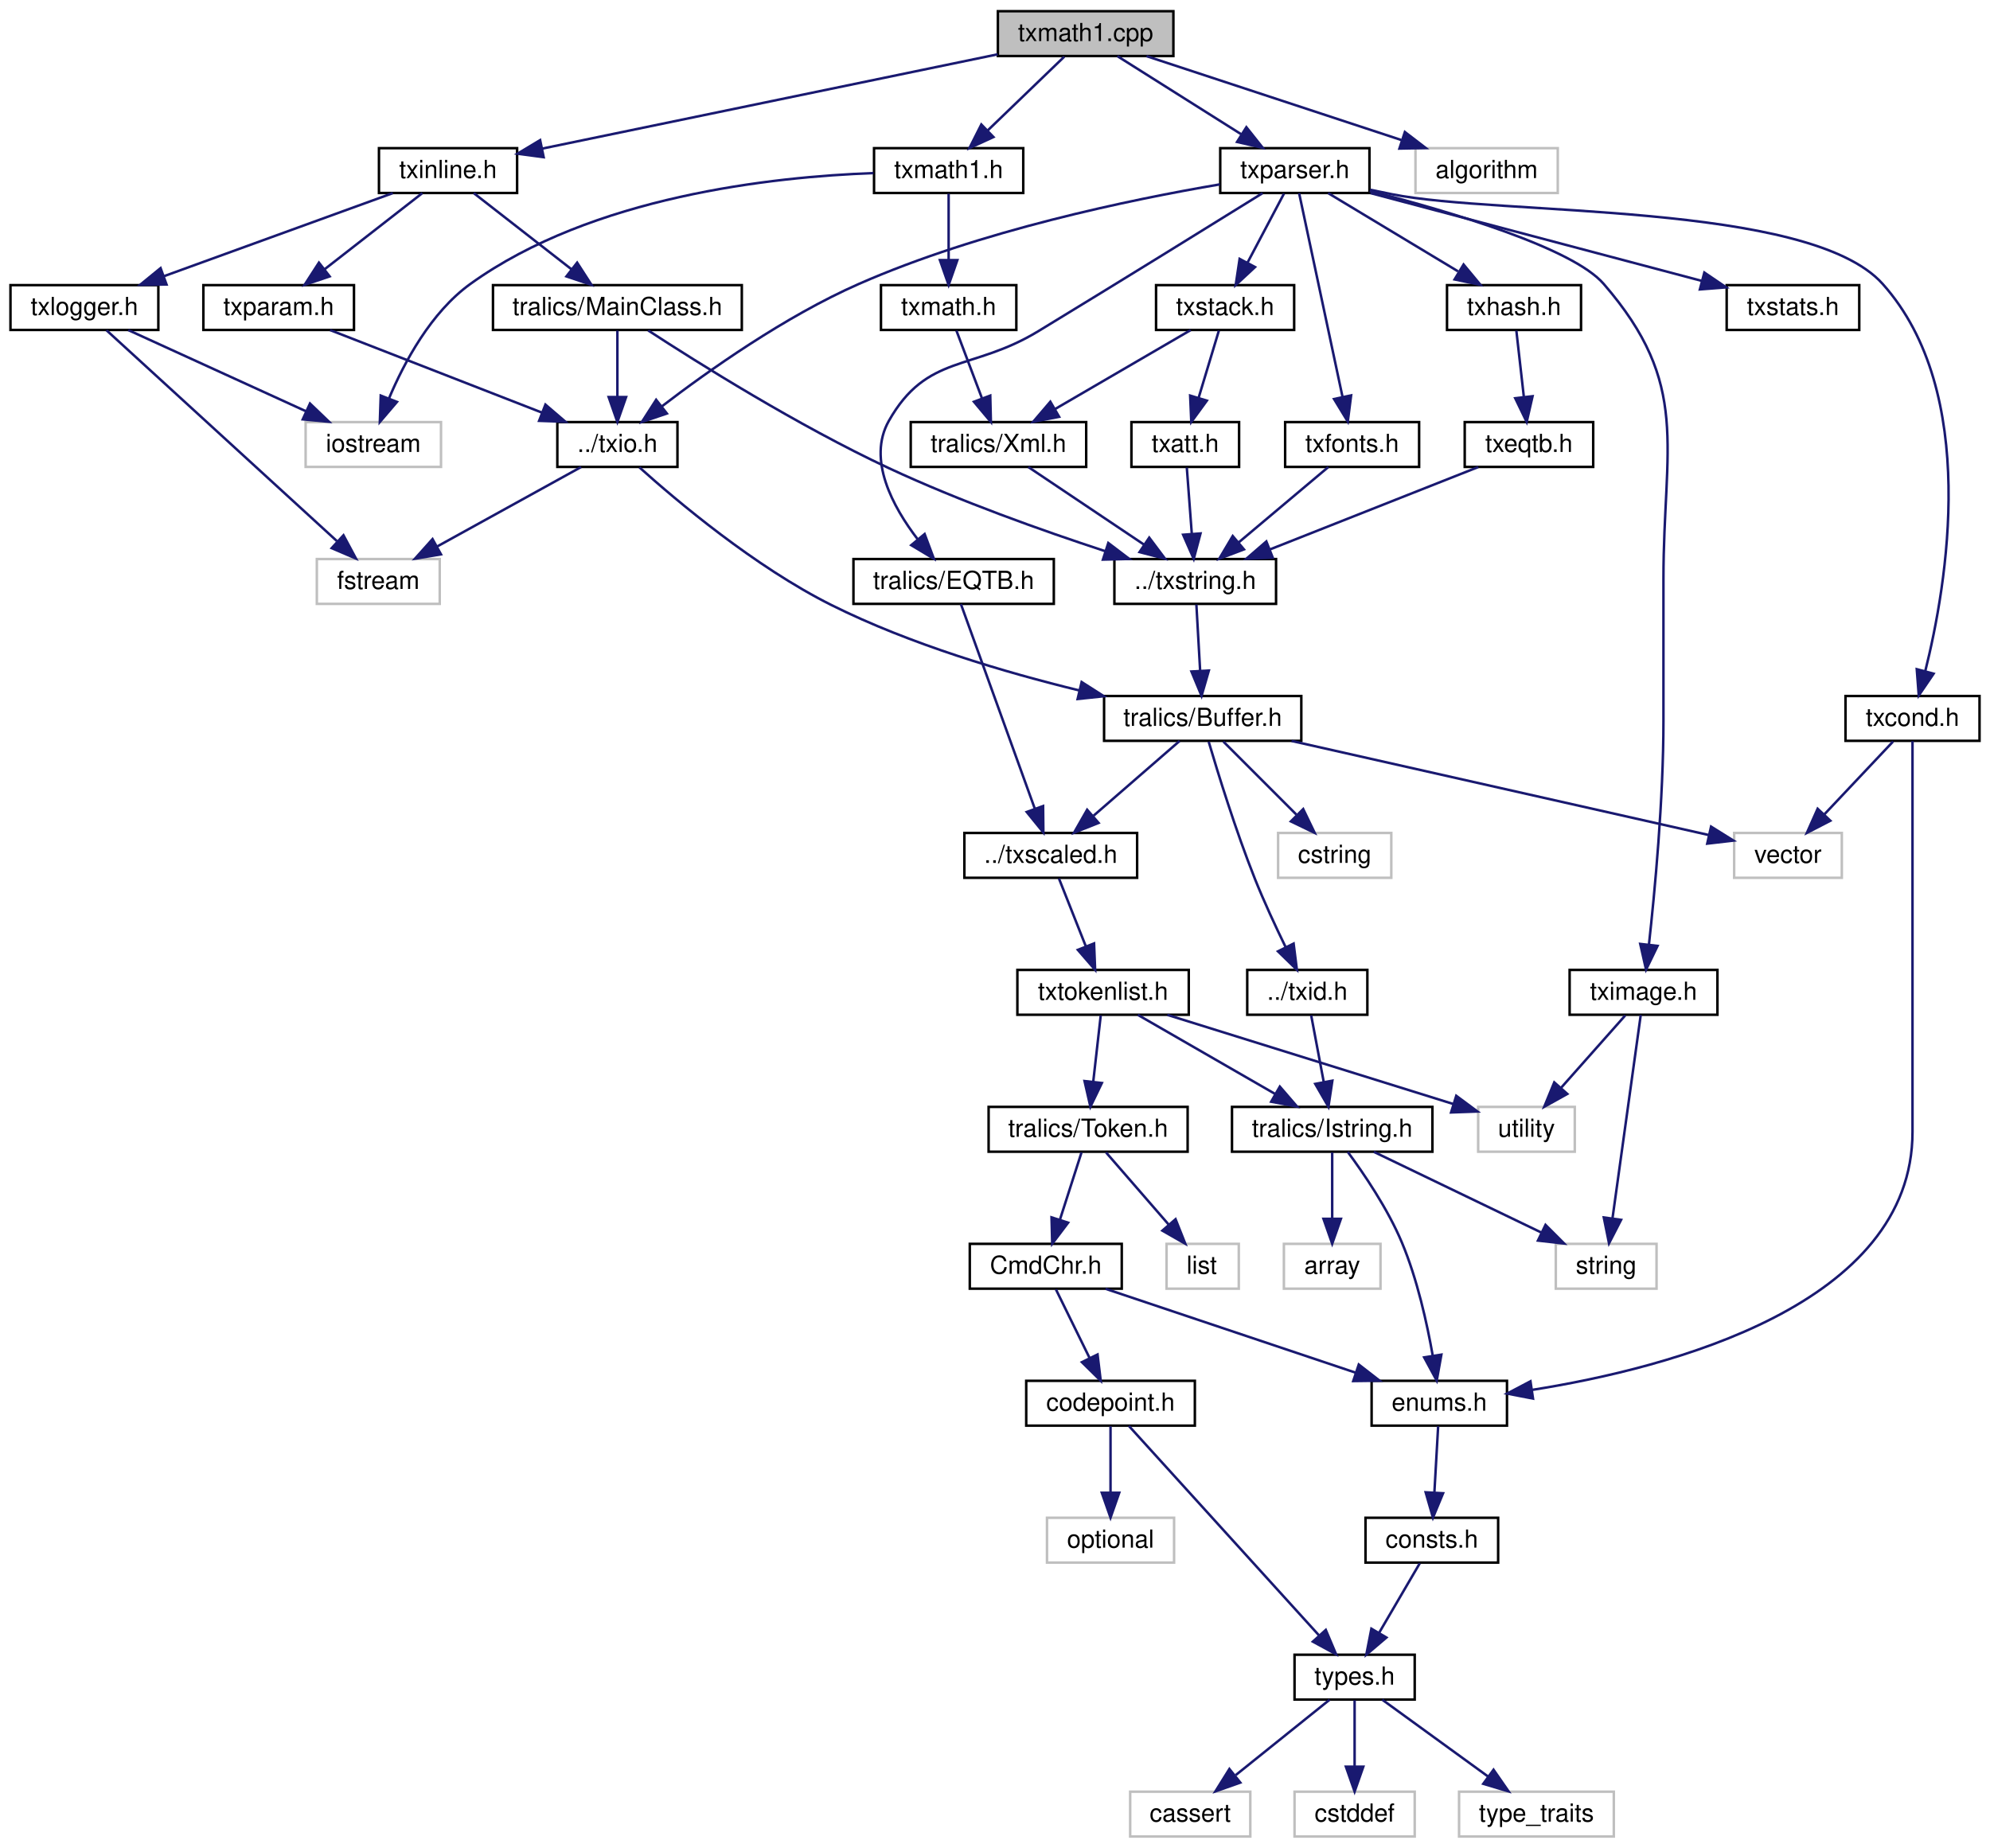
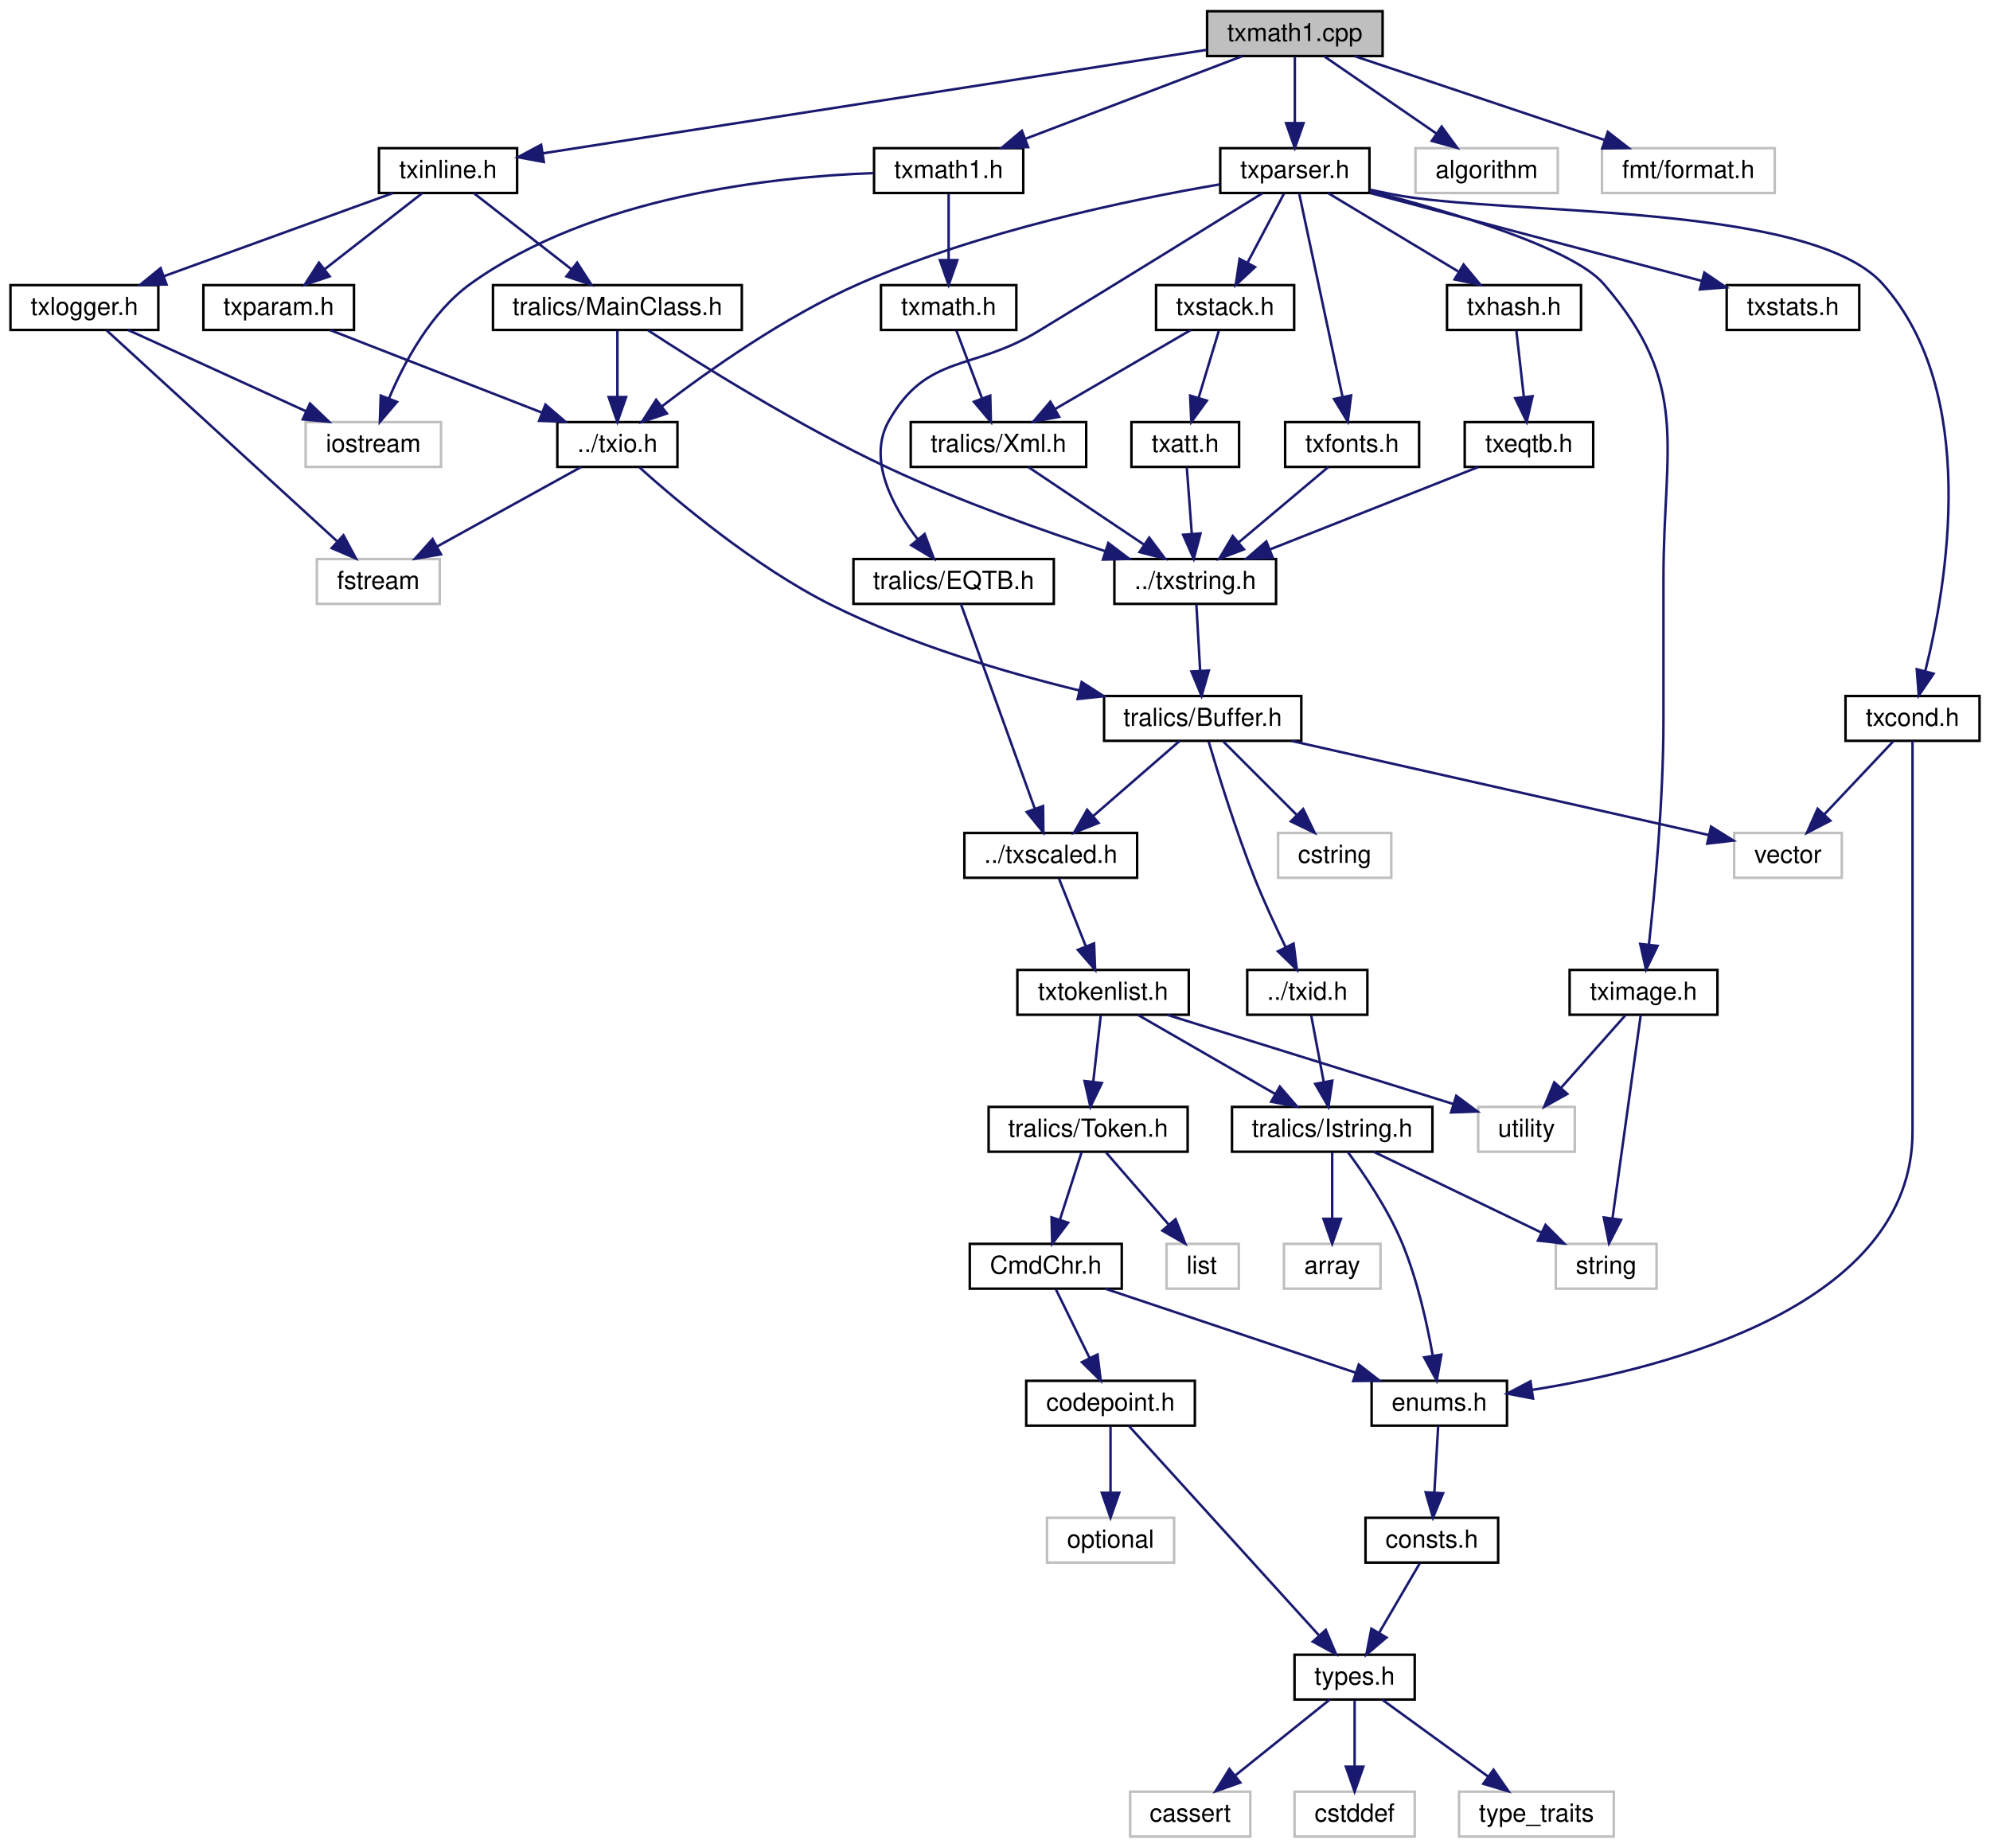
<svg xmlns="http://www.w3.org/2000/svg" xmlns:xlink="http://www.w3.org/1999/xlink" width="799pt" height="742pt" viewBox="0.00 0.00 798.59 742.00">
  <g id="graph0" class="graph" transform="scale(1 1) rotate(0) translate(4 738)">
    <g id="node1" class="node">
      <g id="a_node1">
        <a xlink:title=" ">
-           <polygon fill="#bfbfbf" stroke="black" points="396.45,-715.5 396.45,-733.5 466.92,-733.5 466.92,-715.5 396.45,-715.5" />
-           <text text-anchor="middle" x="431.68" y="-721.5" font-family="Helvetica,sans-Serif" font-size="10.00">txmath1.cpp</text>
+           <polygon fill="#bfbfbf" stroke="black" points="480.45,-715.5 480.45,-733.5 550.92,-733.5 550.92,-715.5 480.45,-715.5" />
+           <text text-anchor="middle" x="515.68" y="-721.5" font-family="Helvetica,sans-Serif" font-size="10.00">txmath1.cpp</text>
        </a>
      </g>
    </g>
    <g id="node2" class="node">
      <g id="a_node2">
        <a xlink:href="../../db/dd3/txmath1_8h.html" target="_top" xlink:title=" ">
          <polygon fill="none" stroke="black" points="346.73,-660.5 346.73,-678.5 406.64,-678.5 406.64,-660.5 346.73,-660.5" />
          <text text-anchor="middle" x="376.68" y="-666.5" font-family="Helvetica,sans-Serif" font-size="10.00">txmath1.h</text>
        </a>
      </g>
    </g>
    <g id="edge1" class="edge">
-       <path fill="none" stroke="midnightblue" d="M423.09,-715.22C414.89,-707.32 402.34,-695.22 392.36,-685.61" />
-       <polygon fill="midnightblue" stroke="midnightblue" points="394.67,-682.97 385.04,-678.55 389.81,-688.01 394.67,-682.97" />
+       <path fill="none" stroke="midnightblue" d="M494.57,-715.45C471.41,-706.62 434,-692.35 407.55,-682.27" />
+       <polygon fill="midnightblue" stroke="midnightblue" points="408.59,-678.92 397.99,-678.63 406.09,-685.46 408.59,-678.92" />
    </g>
    <g id="node28" class="node">
      <g id="a_node28">
        <a xlink:href="../../d7/d79/txinline_8h.html" target="_top" xlink:title=" ">
          <polygon fill="none" stroke="black" points="147.95,-660.5 147.95,-678.5 203.42,-678.5 203.42,-660.5 147.95,-660.5" />
          <text text-anchor="middle" x="175.68" y="-666.5" font-family="Helvetica,sans-Serif" font-size="10.00">txinline.h</text>
        </a>
      </g>
    </g>
    <g id="edge30" class="edge">
-       <path fill="none" stroke="midnightblue" d="M396.36,-716.19C348.34,-706.24 262.81,-688.54 213.52,-678.33" />
-       <polygon fill="midnightblue" stroke="midnightblue" points="214.08,-674.88 203.58,-676.28 212.66,-681.73 214.08,-674.88" />
+       <path fill="none" stroke="midnightblue" d="M480.26,-717.98C415.84,-707.94 280.07,-686.77 213.75,-676.43" />
+       <polygon fill="midnightblue" stroke="midnightblue" points="214.15,-672.95 203.73,-674.87 213.07,-679.87 214.15,-672.95" />
    </g>
    <g id="node34" class="node">
      <g id="a_node34">
        <a xlink:href="../../d2/d1b/txparser_8h.html" target="_top" xlink:title=" ">
          <polygon fill="none" stroke="black" points="485.73,-660.5 485.73,-678.5 545.64,-678.5 545.64,-660.5 485.73,-660.5" />
          <text text-anchor="middle" x="515.68" y="-666.5" font-family="Helvetica,sans-Serif" font-size="10.00">txparser.h</text>
        </a>
      </g>
    </g>
    <g id="edge41" class="edge">
-       <path fill="none" stroke="midnightblue" d="M444.44,-715.45C457.64,-707.12 478.49,-693.97 494.23,-684.04" />
-       <polygon fill="midnightblue" stroke="midnightblue" points="496.22,-686.92 502.81,-678.63 492.48,-681 496.22,-686.92" />
+       <path fill="none" stroke="midnightblue" d="M515.68,-715.22C515.68,-708.18 515.68,-697.81 515.68,-688.83" />
+       <polygon fill="midnightblue" stroke="midnightblue" points="519.18,-688.55 515.68,-678.55 512.18,-688.55 519.18,-688.55" />
    </g>
    <g id="node44" class="node">
      <g id="a_node44">
        <a xlink:title=" ">
          <polygon fill="none" stroke="#bfbfbf" points="564.12,-660.5 564.12,-678.5 621.25,-678.5 621.25,-660.5 564.12,-660.5" />
          <text text-anchor="middle" x="592.68" y="-666.5" font-family="Helvetica,sans-Serif" font-size="10.00">algorithm</text>
        </a>
      </g>
    </g>
    <g id="edge61" class="edge">
-       <path fill="none" stroke="midnightblue" d="M456.14,-715.45C483.4,-706.47 527.7,-691.89 558.42,-681.78" />
-       <polygon fill="midnightblue" stroke="midnightblue" points="559.86,-684.99 568.27,-678.54 557.67,-678.34 559.86,-684.99" />
+       <path fill="none" stroke="midnightblue" d="M527.38,-715.45C539.36,-707.2 558.23,-694.22 572.61,-684.32" />
+       <polygon fill="midnightblue" stroke="midnightblue" points="574.63,-687.18 580.88,-678.63 570.66,-681.41 574.63,-687.18" />
+     </g>
+     <g id="node45" class="node">
+       <g id="a_node45">
+         <a xlink:title=" ">
+           <polygon fill="none" stroke="#bfbfbf" points="639.01,-660.5 639.01,-678.5 708.36,-678.5 708.36,-660.5 639.01,-660.5" />
+           <text text-anchor="middle" x="673.68" y="-666.5" font-family="Helvetica,sans-Serif" font-size="10.00">fmt/format.h</text>
+         </a>
+       </g>
+     </g>
+     <g id="edge62" class="edge">
+       <path fill="none" stroke="midnightblue" d="M539.68,-715.45C566.44,-706.47 609.91,-691.89 640.05,-681.78" />
+       <polygon fill="midnightblue" stroke="midnightblue" points="641.35,-685.04 649.72,-678.54 639.13,-678.4 641.35,-685.04" />
    </g>
    <g id="node3" class="node">
      <g id="a_node3">
        <a xlink:href="../../df/d79/txmath_8h.html" target="_top" xlink:title=" ">
          <polygon fill="none" stroke="black" points="349.51,-605.5 349.51,-623.5 403.86,-623.5 403.86,-605.5 349.51,-605.5" />
          <text text-anchor="middle" x="376.68" y="-611.5" font-family="Helvetica,sans-Serif" font-size="10.00">txmath.h</text>
        </a>
      </g>
    </g>
    <g id="edge2" class="edge">
      <path fill="none" stroke="midnightblue" d="M376.68,-660.22C376.68,-653.18 376.68,-642.81 376.68,-633.83" />
      <polygon fill="midnightblue" stroke="midnightblue" points="380.18,-633.55 376.68,-623.55 373.18,-633.55 380.18,-633.55" />
    </g>
    <g id="node27" class="node">
      <g id="a_node27">
        <a xlink:title=" ">
          <polygon fill="none" stroke="#bfbfbf" points="118.51,-550.5 118.51,-568.5 172.86,-568.5 172.86,-550.5 118.51,-550.5" />
          <text text-anchor="middle" x="145.68" y="-556.5" font-family="Helvetica,sans-Serif" font-size="10.00">iostream</text>
        </a>
      </g>
    </g>
    <g id="edge29" class="edge">
      <path fill="none" stroke="midnightblue" d="M346.47,-668.49C305.98,-667.02 233.56,-659.18 184.68,-624 168.8,-612.57 158.07,-592.47 151.95,-577.94" />
      <polygon fill="midnightblue" stroke="midnightblue" points="155.18,-576.61 148.3,-568.55 148.66,-579.14 155.18,-576.61" />
    </g>
    <g id="node4" class="node">
      <g id="a_node4">
        <a xlink:href="../../d9/d1c/_xml_8h.html" target="_top" xlink:title=" ">
          <polygon fill="none" stroke="black" points="361.46,-550.5 361.46,-568.5 431.91,-568.5 431.91,-550.5 361.46,-550.5" />
          <text text-anchor="middle" x="396.68" y="-556.5" font-family="Helvetica,sans-Serif" font-size="10.00">tralics/Xml.h</text>
        </a>
      </g>
    </g>
    <g id="edge3" class="edge">
      <path fill="none" stroke="midnightblue" d="M379.81,-605.22C382.56,-597.94 386.64,-587.11 390.11,-577.93" />
      <polygon fill="midnightblue" stroke="midnightblue" points="393.39,-579.14 393.65,-568.55 386.84,-576.67 393.39,-579.14" />
    </g>
    <g id="node5" class="node">
      <g id="a_node5">
        <a xlink:href="../../dc/def/txstring_8h.html" target="_top" xlink:title=" ">
          <polygon fill="none" stroke="black" points="443.23,-495.5 443.23,-513.5 508.14,-513.5 508.14,-495.5 443.23,-495.5" />
          <text text-anchor="middle" x="475.68" y="-501.5" font-family="Helvetica,sans-Serif" font-size="10.00">../txstring.h</text>
        </a>
      </g>
    </g>
    <g id="edge4" class="edge">
      <path fill="none" stroke="midnightblue" d="M408.68,-550.45C420.98,-542.2 440.33,-529.22 455.09,-519.32" />
      <polygon fill="midnightblue" stroke="midnightblue" points="457.22,-522.1 463.57,-513.63 453.32,-516.29 457.22,-522.1" />
    </g>
    <g id="node6" class="node">
      <g id="a_node6">
        <a xlink:href="../../d7/d1b/_buffer_8h.html" target="_top" xlink:title=" ">
          <polygon fill="none" stroke="black" points="439.09,-440.5 439.09,-458.5 518.28,-458.5 518.28,-440.5 439.09,-440.5" />
          <text text-anchor="middle" x="478.68" y="-446.5" font-family="Helvetica,sans-Serif" font-size="10.00">tralics/Buffer.h</text>
        </a>
      </g>
    </g>
    <g id="edge5" class="edge">
      <path fill="none" stroke="midnightblue" d="M476.15,-495.22C476.55,-488.18 477.14,-477.81 477.65,-468.83" />
      <polygon fill="midnightblue" stroke="midnightblue" points="481.16,-468.73 478.23,-458.55 474.17,-468.34 481.16,-468.73" />
    </g>
    <g id="node7" class="node">
      <g id="a_node7">
        <a xlink:href="../../d1/d9e/txid_8h.html" target="_top" xlink:title=" ">
          <polygon fill="none" stroke="black" points="496.57,-330.5 496.57,-348.5 544.8,-348.5 544.8,-330.5 496.57,-330.5" />
          <text text-anchor="middle" x="520.68" y="-336.5" font-family="Helvetica,sans-Serif" font-size="10.00">../txid.h</text>
        </a>
      </g>
    </g>
    <g id="edge6" class="edge">
      <path fill="none" stroke="midnightblue" d="M481.09,-440.16C484.7,-427.92 491.93,-404.41 499.68,-385 503.34,-375.85 507.96,-365.92 511.94,-357.76" />
      <polygon fill="midnightblue" stroke="midnightblue" points="515.19,-359.08 516.51,-348.57 508.92,-355.96 515.19,-359.08" />
    </g>
    <g id="node17" class="node">
      <g id="a_node17">
        <a xlink:href="../../d9/d18/txscaled_8h.html" target="_top" xlink:title=" ">
          <polygon fill="none" stroke="black" points="383,-385.5 383,-403.5 452.36,-403.5 452.36,-385.5 383,-385.5" />
          <text text-anchor="middle" x="417.68" y="-391.5" font-family="Helvetica,sans-Serif" font-size="10.00">../txscaled.h</text>
        </a>
      </g>
    </g>
    <g id="edge16" class="edge">
      <path fill="none" stroke="midnightblue" d="M469.42,-440.45C460.28,-432.51 446.1,-420.19 434.89,-410.45" />
      <polygon fill="midnightblue" stroke="midnightblue" points="436.88,-407.54 427.04,-403.63 432.29,-412.83 436.88,-407.54" />
    </g>
    <g id="node25" class="node">
      <g id="a_node25">
        <a xlink:title=" ">
          <polygon fill="none" stroke="#bfbfbf" points="508.96,-385.5 508.96,-403.5 554.41,-403.5 554.41,-385.5 508.96,-385.5" />
          <text text-anchor="middle" x="531.68" y="-391.5" font-family="Helvetica,sans-Serif" font-size="10.00">cstring</text>
        </a>
      </g>
    </g>
    <g id="edge27" class="edge">
      <path fill="none" stroke="midnightblue" d="M486.97,-440.22C494.79,-432.39 506.72,-420.46 516.29,-410.89" />
      <polygon fill="midnightblue" stroke="midnightblue" points="519.04,-413.1 523.64,-403.55 514.09,-408.15 519.04,-413.1" />
    </g>
    <g id="node26" class="node">
      <g id="a_node26">
        <a xlink:title=" ">
          <polygon fill="none" stroke="#bfbfbf" points="692.07,-385.5 692.07,-403.5 735.3,-403.5 735.3,-385.5 692.07,-385.5" />
          <text text-anchor="middle" x="713.68" y="-391.5" font-family="Helvetica,sans-Serif" font-size="10.00">vector</text>
        </a>
      </g>
    </g>
    <g id="edge28" class="edge">
      <path fill="none" stroke="midnightblue" d="M514.38,-440.45C560.02,-430.16 638.37,-412.49 682,-402.65" />
      <polygon fill="midnightblue" stroke="midnightblue" points="682.8,-406.05 691.79,-400.44 681.26,-399.22 682.8,-406.05" />
    </g>
    <g id="node8" class="node">
      <g id="a_node8">
        <a xlink:href="../../d5/daf/_istring_8h.html" target="_top" xlink:title=" ">
          <polygon fill="none" stroke="black" points="490.45,-275.5 490.45,-293.5 570.92,-293.5 570.92,-275.5 490.45,-275.5" />
          <text text-anchor="middle" x="530.68" y="-281.5" font-family="Helvetica,sans-Serif" font-size="10.00">tralics/Istring.h</text>
        </a>
      </g>
    </g>
    <g id="edge7" class="edge">
      <path fill="none" stroke="midnightblue" d="M522.25,-330.22C523.59,-323.1 525.58,-312.58 527.28,-303.53" />
      <polygon fill="midnightblue" stroke="midnightblue" points="530.75,-304.03 529.17,-293.55 523.87,-302.73 530.75,-304.03" />
    </g>
    <g id="node9" class="node">
      <g id="a_node9">
        <a xlink:href="../../d0/d0b/enums_8h.html" target="_top" xlink:title=" ">
          <polygon fill="none" stroke="black" points="546.51,-165.5 546.51,-183.5 600.86,-183.5 600.86,-165.5 546.51,-165.5" />
          <text text-anchor="middle" x="573.68" y="-171.5" font-family="Helvetica,sans-Serif" font-size="10.00">enums.h</text>
        </a>
      </g>
    </g>
    <g id="edge8" class="edge">
      <path fill="none" stroke="midnightblue" d="M536.93,-275.42C543.28,-266.84 552.97,-252.64 558.68,-239 564.85,-224.29 568.77,-206.56 571.05,-193.58" />
      <polygon fill="midnightblue" stroke="midnightblue" points="574.52,-194.01 572.65,-183.58 567.61,-192.91 574.52,-194.01" />
    </g>
    <g id="node15" class="node">
      <g id="a_node15">
        <a xlink:title=" ">
          <polygon fill="none" stroke="#bfbfbf" points="511.29,-220.5 511.29,-238.5 550.08,-238.5 550.08,-220.5 511.29,-220.5" />
          <text text-anchor="middle" x="530.68" y="-226.5" font-family="Helvetica,sans-Serif" font-size="10.00">array</text>
        </a>
      </g>
    </g>
    <g id="edge14" class="edge">
      <path fill="none" stroke="midnightblue" d="M530.68,-275.22C530.68,-268.18 530.68,-257.81 530.68,-248.83" />
      <polygon fill="midnightblue" stroke="midnightblue" points="534.18,-248.55 530.68,-238.55 527.18,-248.55 534.18,-248.55" />
    </g>
    <g id="node16" class="node">
      <g id="a_node16">
        <a xlink:title=" ">
          <polygon fill="none" stroke="#bfbfbf" points="620.46,-220.5 620.46,-238.5 660.91,-238.5 660.91,-220.5 620.46,-220.5" />
          <text text-anchor="middle" x="640.68" y="-226.5" font-family="Helvetica,sans-Serif" font-size="10.00">string</text>
        </a>
      </g>
    </g>
    <g id="edge15" class="edge">
      <path fill="none" stroke="midnightblue" d="M547.39,-275.45C565.24,-266.85 593.77,-253.1 614.58,-243.08" />
      <polygon fill="midnightblue" stroke="midnightblue" points="616.33,-246.12 623.82,-238.63 613.29,-239.81 616.33,-246.12" />
    </g>
    <g id="node10" class="node">
      <g id="a_node10">
        <a xlink:href="../../d8/db5/consts_8h.html" target="_top" xlink:title=" ">
          <polygon fill="none" stroke="black" points="544.06,-110.5 544.06,-128.5 597.31,-128.5 597.31,-110.5 544.06,-110.5" />
          <text text-anchor="middle" x="570.68" y="-116.5" font-family="Helvetica,sans-Serif" font-size="10.00">consts.h</text>
        </a>
      </g>
    </g>
    <g id="edge9" class="edge">
      <path fill="none" stroke="midnightblue" d="M573.22,-165.22C572.82,-158.18 572.23,-147.81 571.72,-138.83" />
      <polygon fill="midnightblue" stroke="midnightblue" points="575.2,-138.34 571.14,-128.55 568.21,-138.73 575.2,-138.34" />
    </g>
    <g id="node11" class="node">
      <g id="a_node11">
        <a xlink:href="../../d9/d49/types_8h.html" target="_top" xlink:title=" ">
          <polygon fill="none" stroke="black" points="515.56,-55.5 515.56,-73.5 563.81,-73.5 563.81,-55.5 515.56,-55.5" />
          <text text-anchor="middle" x="539.68" y="-61.5" font-family="Helvetica,sans-Serif" font-size="10.00">types.h</text>
        </a>
      </g>
    </g>
    <g id="edge10" class="edge">
      <path fill="none" stroke="midnightblue" d="M565.84,-110.22C561.49,-102.79 554.98,-91.65 549.54,-82.34" />
      <polygon fill="midnightblue" stroke="midnightblue" points="552.46,-80.41 544.39,-73.55 546.42,-83.95 552.46,-80.41" />
    </g>
    <g id="node12" class="node">
      <g id="a_node12">
        <a xlink:title=" ">
          <polygon fill="none" stroke="#bfbfbf" points="449.57,-0.5 449.57,-18.5 497.8,-18.5 497.8,-0.5 449.57,-0.5" />
          <text text-anchor="middle" x="473.68" y="-6.5" font-family="Helvetica,sans-Serif" font-size="10.00">cassert</text>
        </a>
      </g>
    </g>
    <g id="edge11" class="edge">
      <path fill="none" stroke="midnightblue" d="M529.66,-55.45C519.68,-47.43 504.13,-34.95 491.95,-25.17" />
      <polygon fill="midnightblue" stroke="midnightblue" points="493.79,-22.16 483.8,-18.63 489.41,-27.62 493.79,-22.16" />
    </g>
    <g id="node13" class="node">
      <g id="a_node13">
        <a xlink:title=" ">
          <polygon fill="none" stroke="#bfbfbf" points="515.56,-0.5 515.56,-18.5 563.81,-18.5 563.81,-0.5 515.56,-0.5" />
          <text text-anchor="middle" x="539.68" y="-6.5" font-family="Helvetica,sans-Serif" font-size="10.00">cstddef</text>
        </a>
      </g>
    </g>
    <g id="edge12" class="edge">
      <path fill="none" stroke="midnightblue" d="M539.68,-55.22C539.68,-48.18 539.68,-37.81 539.68,-28.83" />
      <polygon fill="midnightblue" stroke="midnightblue" points="543.18,-28.55 539.68,-18.55 536.18,-28.55 543.18,-28.55" />
    </g>
    <g id="node14" class="node">
      <g id="a_node14">
        <a xlink:title=" ">
          <polygon fill="none" stroke="#bfbfbf" points="581.62,-0.5 581.62,-18.5 643.75,-18.5 643.75,-0.5 581.62,-0.5" />
          <text text-anchor="middle" x="612.68" y="-6.5" font-family="Helvetica,sans-Serif" font-size="10.00">type_traits</text>
        </a>
      </g>
    </g>
    <g id="edge13" class="edge">
      <path fill="none" stroke="midnightblue" d="M550.77,-55.45C562.03,-47.28 579.68,-34.46 593.26,-24.6" />
      <polygon fill="midnightblue" stroke="midnightblue" points="595.46,-27.33 601.49,-18.63 591.34,-21.67 595.46,-27.33" />
    </g>
    <g id="node18" class="node">
      <g id="a_node18">
        <a xlink:href="../../dc/d91/txtokenlist_8h.html" target="_top" xlink:title=" ">
          <polygon fill="none" stroke="black" points="404.28,-330.5 404.28,-348.5 473.09,-348.5 473.09,-330.5 404.28,-330.5" />
          <text text-anchor="middle" x="438.68" y="-336.5" font-family="Helvetica,sans-Serif" font-size="10.00">txtokenlist.h</text>
        </a>
      </g>
    </g>
    <g id="edge17" class="edge">
      <path fill="none" stroke="midnightblue" d="M420.97,-385.22C423.85,-377.94 428.14,-367.11 431.78,-357.93" />
      <polygon fill="midnightblue" stroke="midnightblue" points="435.07,-359.14 435.5,-348.55 428.56,-356.56 435.07,-359.14" />
    </g>
    <g id="edge18" class="edge">
      <path fill="none" stroke="midnightblue" d="M452.66,-330.45C467.25,-322.05 490.37,-308.72 507.66,-298.76" />
      <polygon fill="midnightblue" stroke="midnightblue" points="509.66,-301.65 516.58,-293.63 506.17,-295.58 509.66,-301.65" />
    </g>
    <g id="node19" class="node">
      <g id="a_node19">
        <a xlink:href="../../dd/dcd/_token_8h.html" target="_top" xlink:title=" ">
          <polygon fill="none" stroke="black" points="392.73,-275.5 392.73,-293.5 472.64,-293.5 472.64,-275.5 392.73,-275.5" />
          <text text-anchor="middle" x="432.68" y="-281.5" font-family="Helvetica,sans-Serif" font-size="10.00">tralics/Token.h</text>
        </a>
      </g>
    </g>
    <g id="edge19" class="edge">
      <path fill="none" stroke="midnightblue" d="M437.75,-330.22C436.94,-323.1 435.75,-312.58 434.73,-303.53" />
      <polygon fill="midnightblue" stroke="midnightblue" points="438.2,-303.09 433.6,-293.55 431.24,-303.88 438.2,-303.09" />
    </g>
    <g id="node24" class="node">
      <g id="a_node24">
        <a xlink:title=" ">
          <polygon fill="none" stroke="#bfbfbf" points="589.29,-275.5 589.29,-293.5 628.08,-293.5 628.08,-275.5 589.29,-275.5" />
          <text text-anchor="middle" x="608.68" y="-281.5" font-family="Helvetica,sans-Serif" font-size="10.00">utility</text>
        </a>
      </g>
    </g>
    <g id="edge26" class="edge">
      <path fill="none" stroke="midnightblue" d="M464.5,-330.45C495.35,-320.83 546.83,-304.78 579.21,-294.69" />
      <polygon fill="midnightblue" stroke="midnightblue" points="580.49,-297.96 589,-291.64 578.41,-291.27 580.49,-297.96" />
    </g>
    <g id="node20" class="node">
      <g id="a_node20">
        <a xlink:href="../../d2/d68/_cmd_chr_8h.html" target="_top" xlink:title=" ">
          <polygon fill="none" stroke="black" points="385.17,-220.5 385.17,-238.5 446.19,-238.5 446.19,-220.5 385.17,-220.5" />
          <text text-anchor="middle" x="415.68" y="-226.5" font-family="Helvetica,sans-Serif" font-size="10.00">CmdChr.h</text>
        </a>
      </g>
    </g>
    <g id="edge20" class="edge">
      <path fill="none" stroke="midnightblue" d="M430.03,-275.22C427.72,-268.02 424.3,-257.35 421.37,-248.23" />
      <polygon fill="midnightblue" stroke="midnightblue" points="424.65,-247 418.27,-238.55 417.99,-249.14 424.65,-247" />
    </g>
    <g id="node23" class="node">
      <g id="a_node23">
        <a xlink:title=" ">
          <polygon fill="none" stroke="#bfbfbf" points="464.18,-220.5 464.18,-238.5 493.18,-238.5 493.18,-220.5 464.18,-220.5" />
          <text text-anchor="middle" x="478.3" y="-226.5" font-family="Helvetica,sans-Serif" font-size="10.00">list</text>
        </a>
      </g>
    </g>
    <g id="edge25" class="edge">
      <path fill="none" stroke="midnightblue" d="M439.87,-275.22C446.6,-267.47 456.81,-255.7 465.08,-246.18" />
      <polygon fill="midnightblue" stroke="midnightblue" points="467.79,-248.4 471.7,-238.55 462.5,-243.81 467.79,-248.4" />
    </g>
    <g id="edge24" class="edge">
      <path fill="none" stroke="midnightblue" d="M439.68,-220.45C466.44,-211.47 509.91,-196.89 540.05,-186.78" />
      <polygon fill="midnightblue" stroke="midnightblue" points="541.35,-190.04 549.72,-183.54 539.13,-183.4 541.35,-190.04" />
    </g>
    <g id="node21" class="node">
      <g id="a_node21">
        <a xlink:href="../../d8/d47/codepoint_8h.html" target="_top" xlink:title=" ">
          <polygon fill="none" stroke="black" points="407.83,-165.5 407.83,-183.5 475.54,-183.5 475.54,-165.5 407.83,-165.5" />
          <text text-anchor="middle" x="441.68" y="-171.5" font-family="Helvetica,sans-Serif" font-size="10.00">codepoint.h</text>
        </a>
      </g>
    </g>
    <g id="edge21" class="edge">
      <path fill="none" stroke="midnightblue" d="M419.75,-220.22C423.36,-212.86 428.74,-201.88 433.28,-192.64" />
      <polygon fill="midnightblue" stroke="midnightblue" points="436.47,-194.07 437.74,-183.55 430.19,-190.99 436.47,-194.07" />
    </g>
    <g id="edge22" class="edge">
      <path fill="none" stroke="midnightblue" d="M449.05,-165.38C465.23,-147.56 504.09,-104.72 525.3,-81.36" />
      <polygon fill="midnightblue" stroke="midnightblue" points="528.11,-83.47 532.23,-73.71 522.92,-78.77 528.11,-83.47" />
    </g>
    <g id="node22" class="node">
      <g id="a_node22">
        <a xlink:title=" ">
          <polygon fill="none" stroke="#bfbfbf" points="416.17,-110.5 416.17,-128.5 467.2,-128.5 467.2,-110.5 416.17,-110.5" />
          <text text-anchor="middle" x="441.68" y="-116.5" font-family="Helvetica,sans-Serif" font-size="10.00">optional</text>
        </a>
      </g>
    </g>
    <g id="edge23" class="edge">
      <path fill="none" stroke="midnightblue" d="M441.68,-165.22C441.68,-158.18 441.68,-147.81 441.68,-138.83" />
      <polygon fill="midnightblue" stroke="midnightblue" points="445.18,-138.55 441.68,-128.55 438.18,-138.55 445.18,-138.55" />
    </g>
    <g id="node29" class="node">
      <g id="a_node29">
        <a xlink:href="../../d4/de9/_main_class_8h.html" target="_top" xlink:title=" ">
          <polygon fill="none" stroke="black" points="193.73,-605.5 193.73,-623.5 293.64,-623.5 293.64,-605.5 193.73,-605.5" />
          <text text-anchor="middle" x="243.68" y="-611.5" font-family="Helvetica,sans-Serif" font-size="10.00">tralics/MainClass.h</text>
        </a>
      </g>
    </g>
    <g id="edge31" class="edge">
      <path fill="none" stroke="midnightblue" d="M186.01,-660.45C196.4,-652.36 212.63,-639.7 225.23,-629.88" />
      <polygon fill="midnightblue" stroke="midnightblue" points="227.52,-632.53 233.26,-623.63 223.22,-627.01 227.52,-632.53" />
    </g>
    <g id="node32" class="node">
      <g id="a_node32">
        <a xlink:href="../../d2/d06/txlogger_8h.html" target="_top" xlink:title=" ">
          <polygon fill="none" stroke="black" points="0,-605.5 0,-623.5 59.37,-623.5 59.37,-605.5 0,-605.5" />
          <text text-anchor="middle" x="29.68" y="-611.5" font-family="Helvetica,sans-Serif" font-size="10.00">txlogger.h</text>
        </a>
      </g>
    </g>
    <g id="edge36" class="edge">
      <path fill="none" stroke="midnightblue" d="M153.51,-660.45C129.07,-651.58 89.54,-637.23 61.73,-627.13" />
      <polygon fill="midnightblue" stroke="midnightblue" points="62.66,-623.75 52.07,-623.63 60.27,-630.33 62.66,-623.75" />
    </g>
    <g id="node33" class="node">
      <g id="a_node33">
        <a xlink:href="../../d5/d08/txparam_8h.html" target="_top" xlink:title=" ">
          <polygon fill="none" stroke="black" points="77.45,-605.5 77.45,-623.5 137.92,-623.5 137.92,-605.5 77.45,-605.5" />
          <text text-anchor="middle" x="107.68" y="-611.5" font-family="Helvetica,sans-Serif" font-size="10.00">txparam.h</text>
        </a>
      </g>
    </g>
    <g id="edge39" class="edge">
      <path fill="none" stroke="midnightblue" d="M165.36,-660.45C154.97,-652.36 138.74,-639.7 126.14,-629.88" />
      <polygon fill="midnightblue" stroke="midnightblue" points="128.15,-627.01 118.11,-623.63 123.85,-632.53 128.15,-627.01" />
    </g>
    <g id="edge35" class="edge">
      <path fill="none" stroke="midnightblue" d="M256.04,-605.31C275.84,-592.4 316.18,-567.07 352.68,-550 381.07,-536.73 414.59,-524.84 439.47,-516.69" />
      <polygon fill="midnightblue" stroke="midnightblue" points="440.78,-519.95 449.22,-513.54 438.63,-513.28 440.78,-519.95" />
    </g>
    <g id="node30" class="node">
      <g id="a_node30">
        <a xlink:href="../../de/d29/txio_8h.html" target="_top" xlink:title=" ">
          <polygon fill="none" stroke="black" points="219.57,-550.5 219.57,-568.5 267.8,-568.5 267.8,-550.5 219.57,-550.5" />
          <text text-anchor="middle" x="243.68" y="-556.5" font-family="Helvetica,sans-Serif" font-size="10.00">../txio.h</text>
        </a>
      </g>
    </g>
    <g id="edge32" class="edge">
      <path fill="none" stroke="midnightblue" d="M243.68,-605.22C243.68,-598.18 243.68,-587.81 243.68,-578.83" />
      <polygon fill="midnightblue" stroke="midnightblue" points="247.18,-578.55 243.68,-568.55 240.18,-578.55 247.18,-578.55" />
    </g>
    <g id="edge33" class="edge">
      <path fill="none" stroke="midnightblue" d="M252.53,-550.31C267.4,-536.96 298.8,-510.42 329.68,-495 361.26,-479.23 399.44,-467.97 429.24,-460.71" />
      <polygon fill="midnightblue" stroke="midnightblue" points="430.08,-464.11 439.01,-458.41 428.47,-457.3 430.08,-464.11" />
    </g>
    <g id="node31" class="node">
      <g id="a_node31">
        <a xlink:title=" ">
          <polygon fill="none" stroke="#bfbfbf" points="123.01,-495.5 123.01,-513.5 172.35,-513.5 172.35,-495.5 123.01,-495.5" />
          <text text-anchor="middle" x="147.68" y="-501.5" font-family="Helvetica,sans-Serif" font-size="10.00">fstream</text>
        </a>
      </g>
    </g>
    <g id="edge34" class="edge">
      <path fill="none" stroke="midnightblue" d="M229.1,-550.45C213.74,-541.97 189.3,-528.48 171.21,-518.49" />
      <polygon fill="midnightblue" stroke="midnightblue" points="172.85,-515.39 162.4,-513.63 169.46,-521.52 172.85,-515.39" />
    </g>
    <g id="edge38" class="edge">
      <path fill="none" stroke="midnightblue" d="M47.3,-605.45C66.29,-596.77 96.76,-582.86 118.75,-572.8" />
      <polygon fill="midnightblue" stroke="midnightblue" points="120.26,-575.96 127.9,-568.63 117.35,-569.6 120.26,-575.96" />
    </g>
    <g id="edge37" class="edge">
      <path fill="none" stroke="midnightblue" d="M38.55,-605.38C58.2,-587.4 105.65,-543.97 131.03,-520.75" />
      <polygon fill="midnightblue" stroke="midnightblue" points="133.7,-523.05 138.71,-513.71 128.97,-517.88 133.7,-523.05" />
    </g>
    <g id="edge40" class="edge">
      <path fill="none" stroke="midnightblue" d="M128.34,-605.45C151.01,-596.62 187.6,-582.35 213.49,-572.27" />
      <polygon fill="midnightblue" stroke="midnightblue" points="214.79,-575.52 222.83,-568.63 212.25,-569 214.79,-575.52" />
    </g>
    <g id="edge55" class="edge">
      <path fill="none" stroke="midnightblue" d="M485.59,-663.96C449.91,-657.89 389.18,-645.33 340.68,-624 310.94,-610.92 280.14,-589.08 261.44,-574.74" />
      <polygon fill="midnightblue" stroke="midnightblue" points="263.55,-571.95 253.52,-568.55 259.24,-577.46 263.55,-571.95" />
    </g>
    <g id="node35" class="node">
      <g id="a_node35">
        <a xlink:href="../../d8/dd6/_e_q_t_b_8h.html" target="_top" xlink:title=" ">
          <polygon fill="none" stroke="black" points="338.46,-495.5 338.46,-513.5 418.91,-513.5 418.91,-495.5 338.46,-495.5" />
          <text text-anchor="middle" x="378.68" y="-501.5" font-family="Helvetica,sans-Serif" font-size="10.00">tralics/EQTB.h</text>
        </a>
      </g>
    </g>
    <g id="edge42" class="edge">
      <path fill="none" stroke="midnightblue" d="M502.71,-660.43C483.21,-648.32 445.17,-624.76 412.68,-605 386.11,-588.84 368.01,-596.06 352.68,-569 343.92,-553.52 354.22,-534.5 364.33,-521.33" />
      <polygon fill="midnightblue" stroke="midnightblue" points="367.04,-523.55 370.75,-513.62 361.66,-519.07 367.04,-523.55" />
    </g>
    <g id="node36" class="node">
      <g id="a_node36">
        <a xlink:href="../../d3/d6b/txcond_8h.html" target="_top" xlink:title=" ">
          <polygon fill="none" stroke="black" points="736.78,-440.5 736.78,-458.5 790.59,-458.5 790.59,-440.5 736.78,-440.5" />
          <text text-anchor="middle" x="763.68" y="-446.5" font-family="Helvetica,sans-Serif" font-size="10.00">txcond.h</text>
        </a>
      </g>
    </g>
    <g id="edge44" class="edge">
      <path fill="none" stroke="midnightblue" d="M545.9,-661.81C548.86,-661.18 551.83,-660.57 554.68,-660 598.32,-651.26 722.02,-657.18 751.68,-624 790.73,-580.33 777.49,-503.21 768.78,-468.41" />
      <polygon fill="midnightblue" stroke="midnightblue" points="772.15,-467.46 766.19,-458.7 765.39,-469.27 772.15,-467.46" />
    </g>
    <g id="node37" class="node">
      <g id="a_node37">
        <a xlink:href="../../d7/d4d/txfonts_8h.html" target="_top" xlink:title=" ">
          <polygon fill="none" stroke="black" points="511.79,-550.5 511.79,-568.5 565.58,-568.5 565.58,-550.5 511.79,-550.5" />
          <text text-anchor="middle" x="538.68" y="-556.5" font-family="Helvetica,sans-Serif" font-size="10.00">txfonts.h</text>
        </a>
      </g>
    </g>
    <g id="edge47" class="edge">
      <path fill="none" stroke="midnightblue" d="M517.41,-660.38C521.09,-643.1 529.78,-602.33 534.84,-578.56" />
      <polygon fill="midnightblue" stroke="midnightblue" points="538.28,-579.22 536.94,-568.71 531.43,-577.76 538.28,-579.22" />
    </g>
    <g id="node38" class="node">
      <g id="a_node38">
        <a xlink:href="../../d7/d7e/txhash_8h.html" target="_top" xlink:title=" ">
          <polygon fill="none" stroke="black" points="576.78,-605.5 576.78,-623.5 630.59,-623.5 630.59,-605.5 576.78,-605.5" />
          <text text-anchor="middle" x="603.68" y="-611.5" font-family="Helvetica,sans-Serif" font-size="10.00">txhash.h</text>
        </a>
      </g>
    </g>
    <g id="edge49" class="edge">
      <path fill="none" stroke="midnightblue" d="M529.05,-660.45C542.88,-652.12 564.71,-638.97 581.2,-629.04" />
      <polygon fill="midnightblue" stroke="midnightblue" points="583.43,-631.78 590.19,-623.63 579.82,-625.79 583.43,-631.78" />
    </g>
    <g id="node40" class="node">
      <g id="a_node40">
        <a xlink:href="../../de/d7c/tximage_8h.html" target="_top" xlink:title=" ">
          <polygon fill="none" stroke="black" points="626.01,-330.5 626.01,-348.5 685.36,-348.5 685.36,-330.5 626.01,-330.5" />
          <text text-anchor="middle" x="655.68" y="-336.5" font-family="Helvetica,sans-Serif" font-size="10.00">tximage.h</text>
        </a>
      </g>
    </g>
    <g id="edge52" class="edge">
      <path fill="none" stroke="midnightblue" d="M545.7,-661.34C578.23,-652.98 627.19,-638.45 639.68,-624 674.84,-583.36 663.68,-559.24 663.68,-505.5 663.68,-505.5 663.68,-505.5 663.68,-448.5 663.68,-416.79 660.21,-379.97 657.84,-358.55" />
      <polygon fill="midnightblue" stroke="midnightblue" points="661.32,-358.15 656.7,-348.61 654.36,-358.95 661.32,-358.15" />
    </g>
    <g id="node41" class="node">
      <g id="a_node41">
        <a xlink:href="../../dc/d65/txstack_8h.html" target="_top" xlink:title=" ">
          <polygon fill="none" stroke="black" points="459.96,-605.5 459.96,-623.5 515.41,-623.5 515.41,-605.5 459.96,-605.5" />
          <text text-anchor="middle" x="487.68" y="-611.5" font-family="Helvetica,sans-Serif" font-size="10.00">txstack.h</text>
        </a>
      </g>
    </g>
    <g id="edge56" class="edge">
      <path fill="none" stroke="midnightblue" d="M511.31,-660.22C507.42,-652.86 501.62,-641.88 496.74,-632.64" />
      <polygon fill="midnightblue" stroke="midnightblue" points="499.7,-630.76 491.94,-623.55 493.51,-634.03 499.7,-630.76" />
    </g>
    <g id="node43" class="node">
      <g id="a_node43">
        <a xlink:href="../../d8/d3d/txstats_8h.html" target="_top" xlink:title=" ">
          <polygon fill="none" stroke="black" points="689.07,-605.5 689.07,-623.5 742.3,-623.5 742.3,-605.5 689.07,-605.5" />
          <text text-anchor="middle" x="715.68" y="-611.5" font-family="Helvetica,sans-Serif" font-size="10.00">txstats.h</text>
        </a>
      </g>
    </g>
    <g id="edge60" class="edge">
      <path fill="none" stroke="midnightblue" d="M546.06,-660.45C581.77,-650.99 641,-635.29 679.18,-625.17" />
      <polygon fill="midnightblue" stroke="midnightblue" points="680.1,-628.55 688.87,-622.6 678.31,-621.78 680.1,-628.55" />
    </g>
    <g id="edge43" class="edge">
      <path fill="none" stroke="midnightblue" d="M381.62,-495.38C387.88,-478.03 402.71,-436.96 411.28,-413.24" />
      <polygon fill="midnightblue" stroke="midnightblue" points="414.61,-414.31 414.72,-403.71 408.03,-411.93 414.61,-414.31" />
    </g>
    <g id="edge45" class="edge">
      <path fill="none" stroke="midnightblue" d="M763.68,-440.37C763.68,-422.38 763.68,-377.81 763.68,-340.5 763.68,-340.5 763.68,-340.5 763.68,-283.5 763.68,-213.99 666.39,-188.66 611.05,-179.87" />
      <polygon fill="midnightblue" stroke="midnightblue" points="611.31,-176.37 600.91,-178.37 610.29,-183.3 611.31,-176.37" />
    </g>
    <g id="edge46" class="edge">
      <path fill="none" stroke="midnightblue" d="M755.87,-440.22C748.49,-432.39 737.23,-420.46 728.21,-410.89" />
      <polygon fill="midnightblue" stroke="midnightblue" points="730.69,-408.42 721.28,-403.55 725.59,-413.23 730.69,-408.42" />
    </g>
    <g id="edge48" class="edge">
      <path fill="none" stroke="midnightblue" d="M529.12,-550.45C519.59,-542.43 504.74,-529.95 493.12,-520.17" />
      <polygon fill="midnightblue" stroke="midnightblue" points="495.25,-517.38 485.34,-513.63 490.74,-522.74 495.25,-517.38" />
    </g>
    <g id="node39" class="node">
      <g id="a_node39">
        <a xlink:href="../../d3/d01/txeqtb_8h.html" target="_top" xlink:title=" ">
          <polygon fill="none" stroke="black" points="583.89,-550.5 583.89,-568.5 635.48,-568.5 635.48,-550.5 583.89,-550.5" />
          <text text-anchor="middle" x="609.68" y="-556.5" font-family="Helvetica,sans-Serif" font-size="10.00">txeqtb.h</text>
        </a>
      </g>
    </g>
    <g id="edge50" class="edge">
      <path fill="none" stroke="midnightblue" d="M604.62,-605.22C605.43,-598.1 606.62,-587.58 607.64,-578.53" />
      <polygon fill="midnightblue" stroke="midnightblue" points="611.13,-578.88 608.77,-568.55 604.17,-578.09 611.13,-578.88" />
    </g>
    <g id="edge51" class="edge">
      <path fill="none" stroke="midnightblue" d="M589.33,-550.45C567.1,-541.66 531.26,-527.48 505.77,-517.4" />
      <polygon fill="midnightblue" stroke="midnightblue" points="506.81,-514.05 496.23,-513.63 504.24,-520.56 506.81,-514.05" />
    </g>
    <g id="edge53" class="edge">
      <path fill="none" stroke="midnightblue" d="M654.56,-330.38C652.17,-313.18 646.55,-272.7 643.24,-248.89" />
      <polygon fill="midnightblue" stroke="midnightblue" points="646.67,-248.14 641.83,-238.71 639.73,-249.1 646.67,-248.14" />
    </g>
    <g id="edge54" class="edge">
      <path fill="none" stroke="midnightblue" d="M648.34,-330.22C641.47,-322.47 631.03,-310.7 622.59,-301.18" />
      <polygon fill="midnightblue" stroke="midnightblue" points="625.08,-298.71 615.82,-293.55 619.84,-303.35 625.08,-298.71" />
    </g>
    <g id="edge57" class="edge">
      <path fill="none" stroke="midnightblue" d="M473.86,-605.45C459.43,-597.05 436.56,-583.72 419.45,-573.76" />
      <polygon fill="midnightblue" stroke="midnightblue" points="421.04,-570.63 410.64,-568.63 417.52,-576.68 421.04,-570.63" />
    </g>
    <g id="node42" class="node">
      <g id="a_node42">
        <a xlink:href="../../d4/da4/txatt_8h.html" target="_top" xlink:title=" ">
          <polygon fill="none" stroke="black" points="450.07,-550.5 450.07,-568.5 493.3,-568.5 493.3,-550.5 450.07,-550.5" />
          <text text-anchor="middle" x="471.68" y="-556.5" font-family="Helvetica,sans-Serif" font-size="10.00">txatt.h</text>
        </a>
      </g>
    </g>
    <g id="edge58" class="edge">
      <path fill="none" stroke="midnightblue" d="M485.18,-605.22C483.01,-598.02 479.79,-587.35 477.04,-578.23" />
      <polygon fill="midnightblue" stroke="midnightblue" points="480.36,-577.11 474.11,-568.55 473.65,-579.13 480.36,-577.11" />
    </g>
    <g id="edge59" class="edge">
      <path fill="none" stroke="midnightblue" d="M472.31,-550.22C472.85,-543.1 473.64,-532.58 474.32,-523.53" />
      <polygon fill="midnightblue" stroke="midnightblue" points="477.81,-523.78 475.08,-513.55 470.83,-523.26 477.81,-523.78" />
    </g>
  </g>
</svg>
